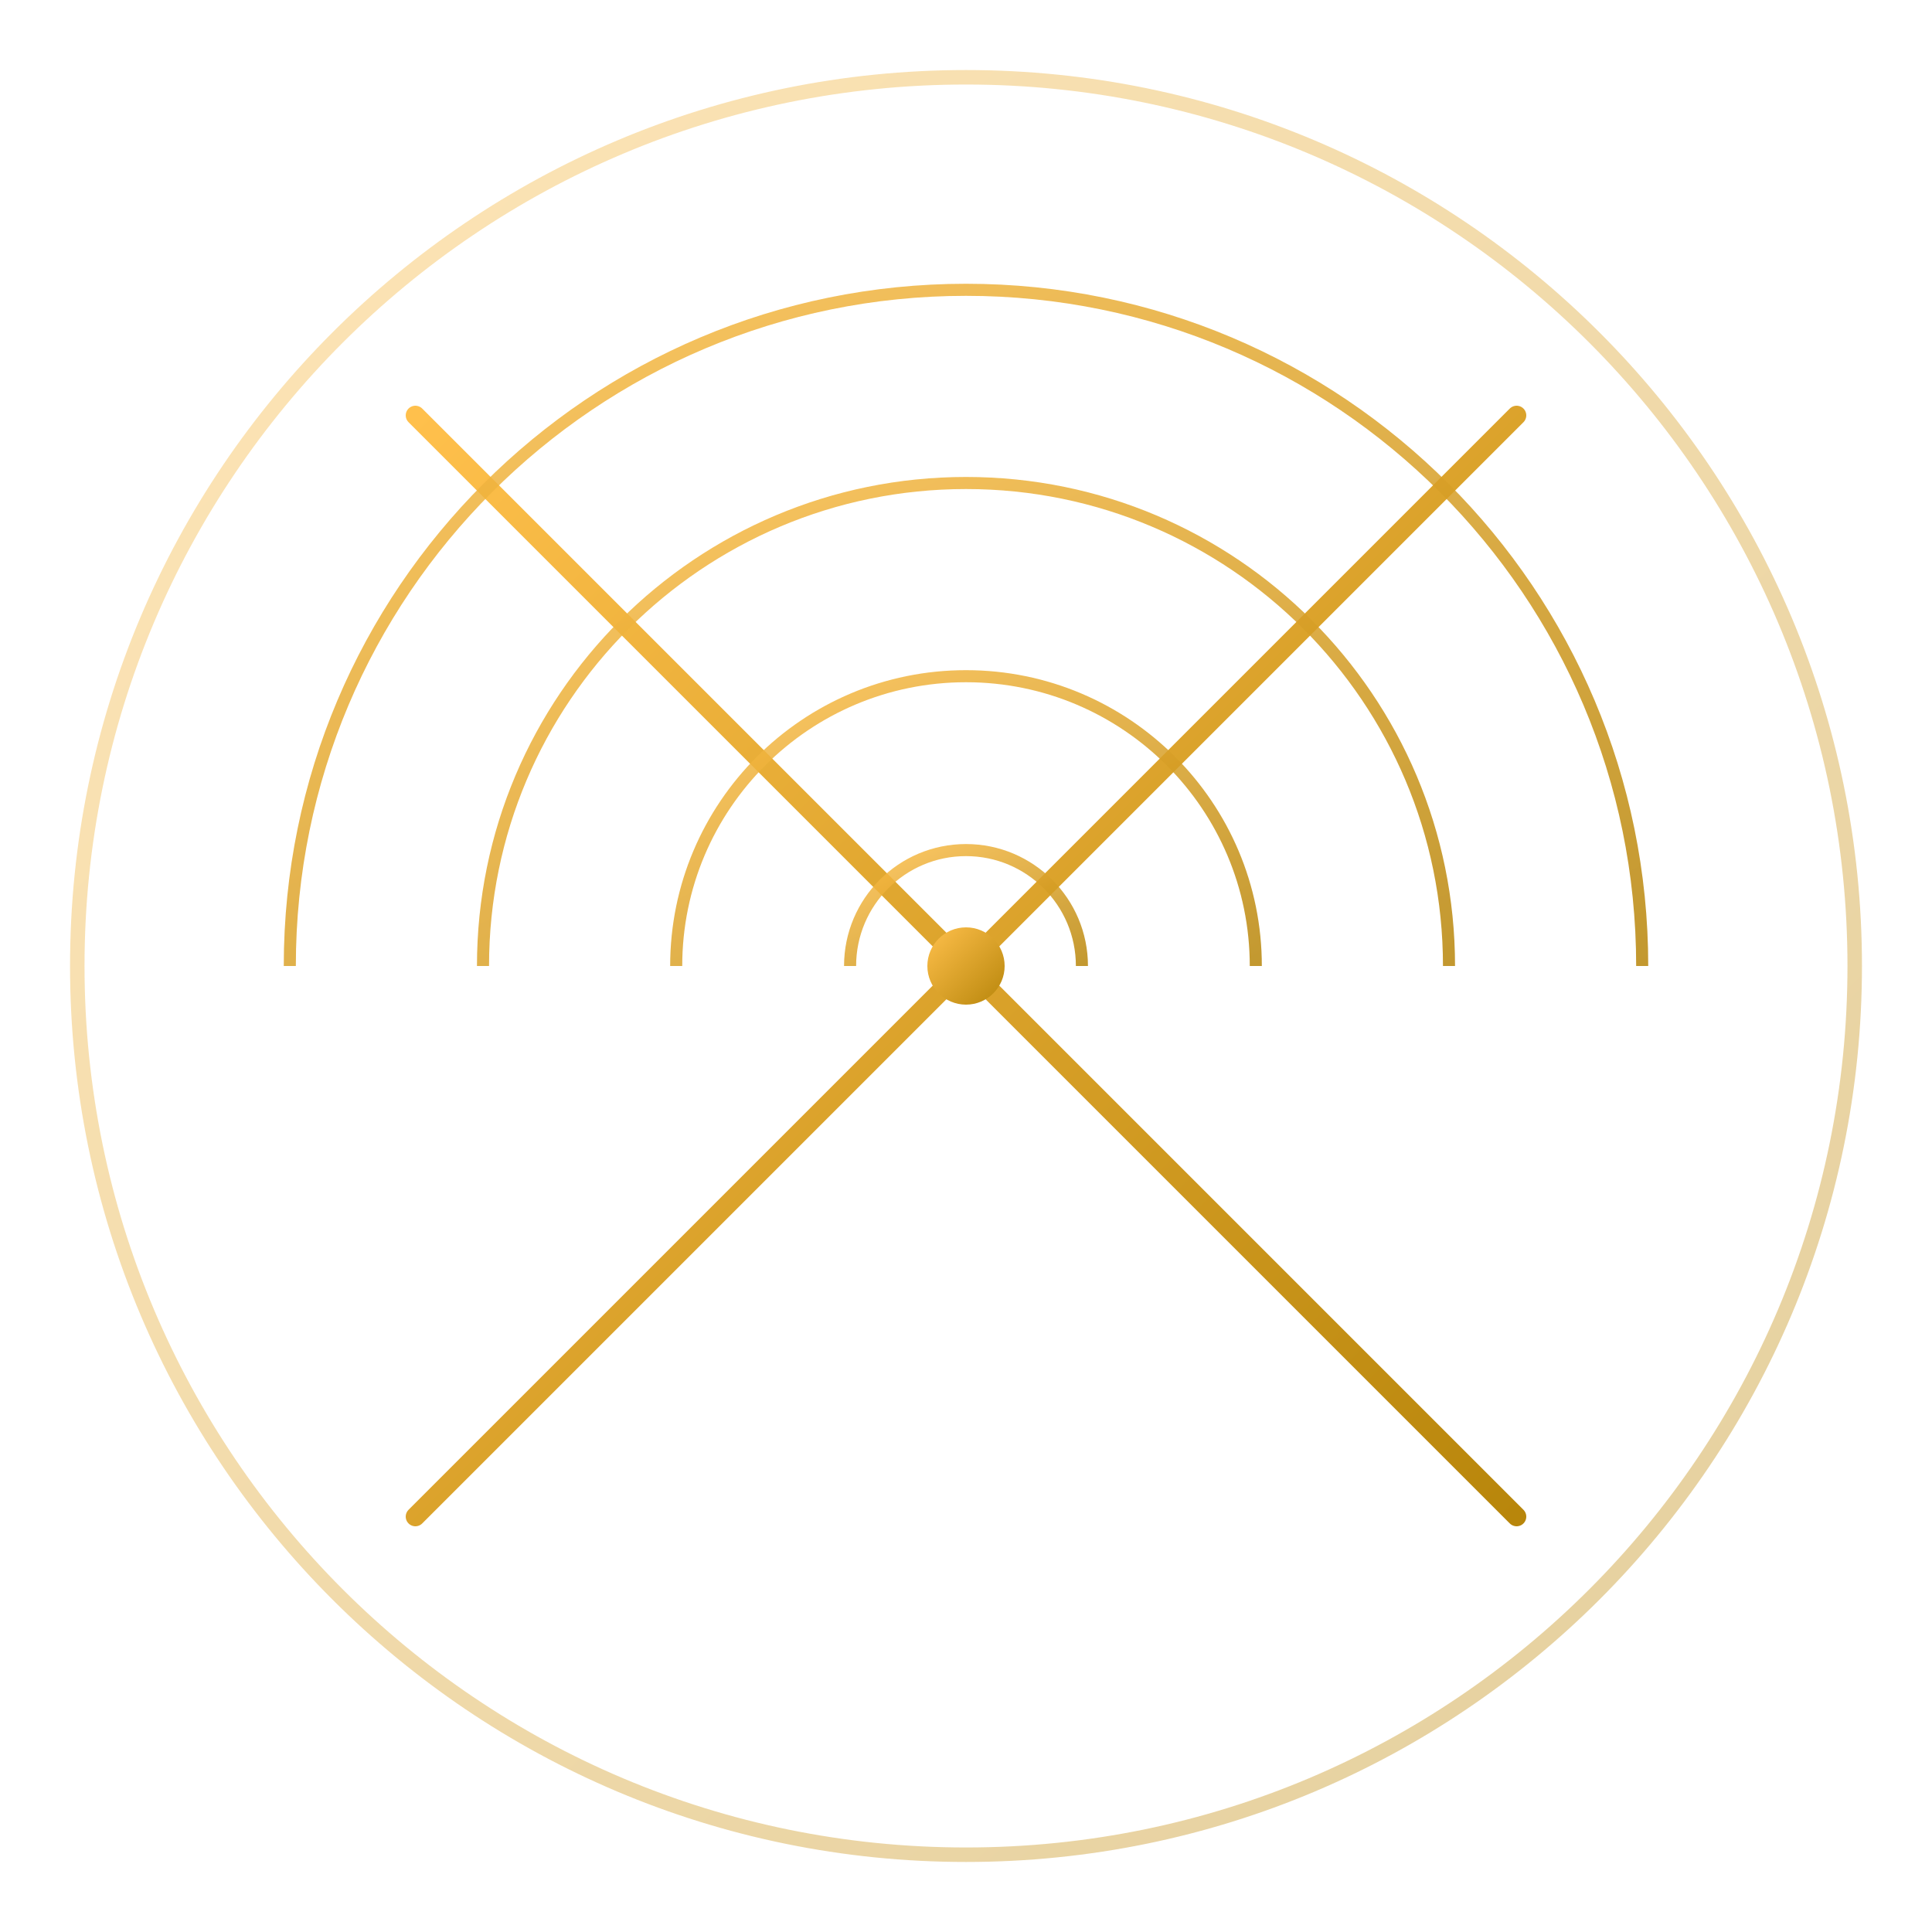
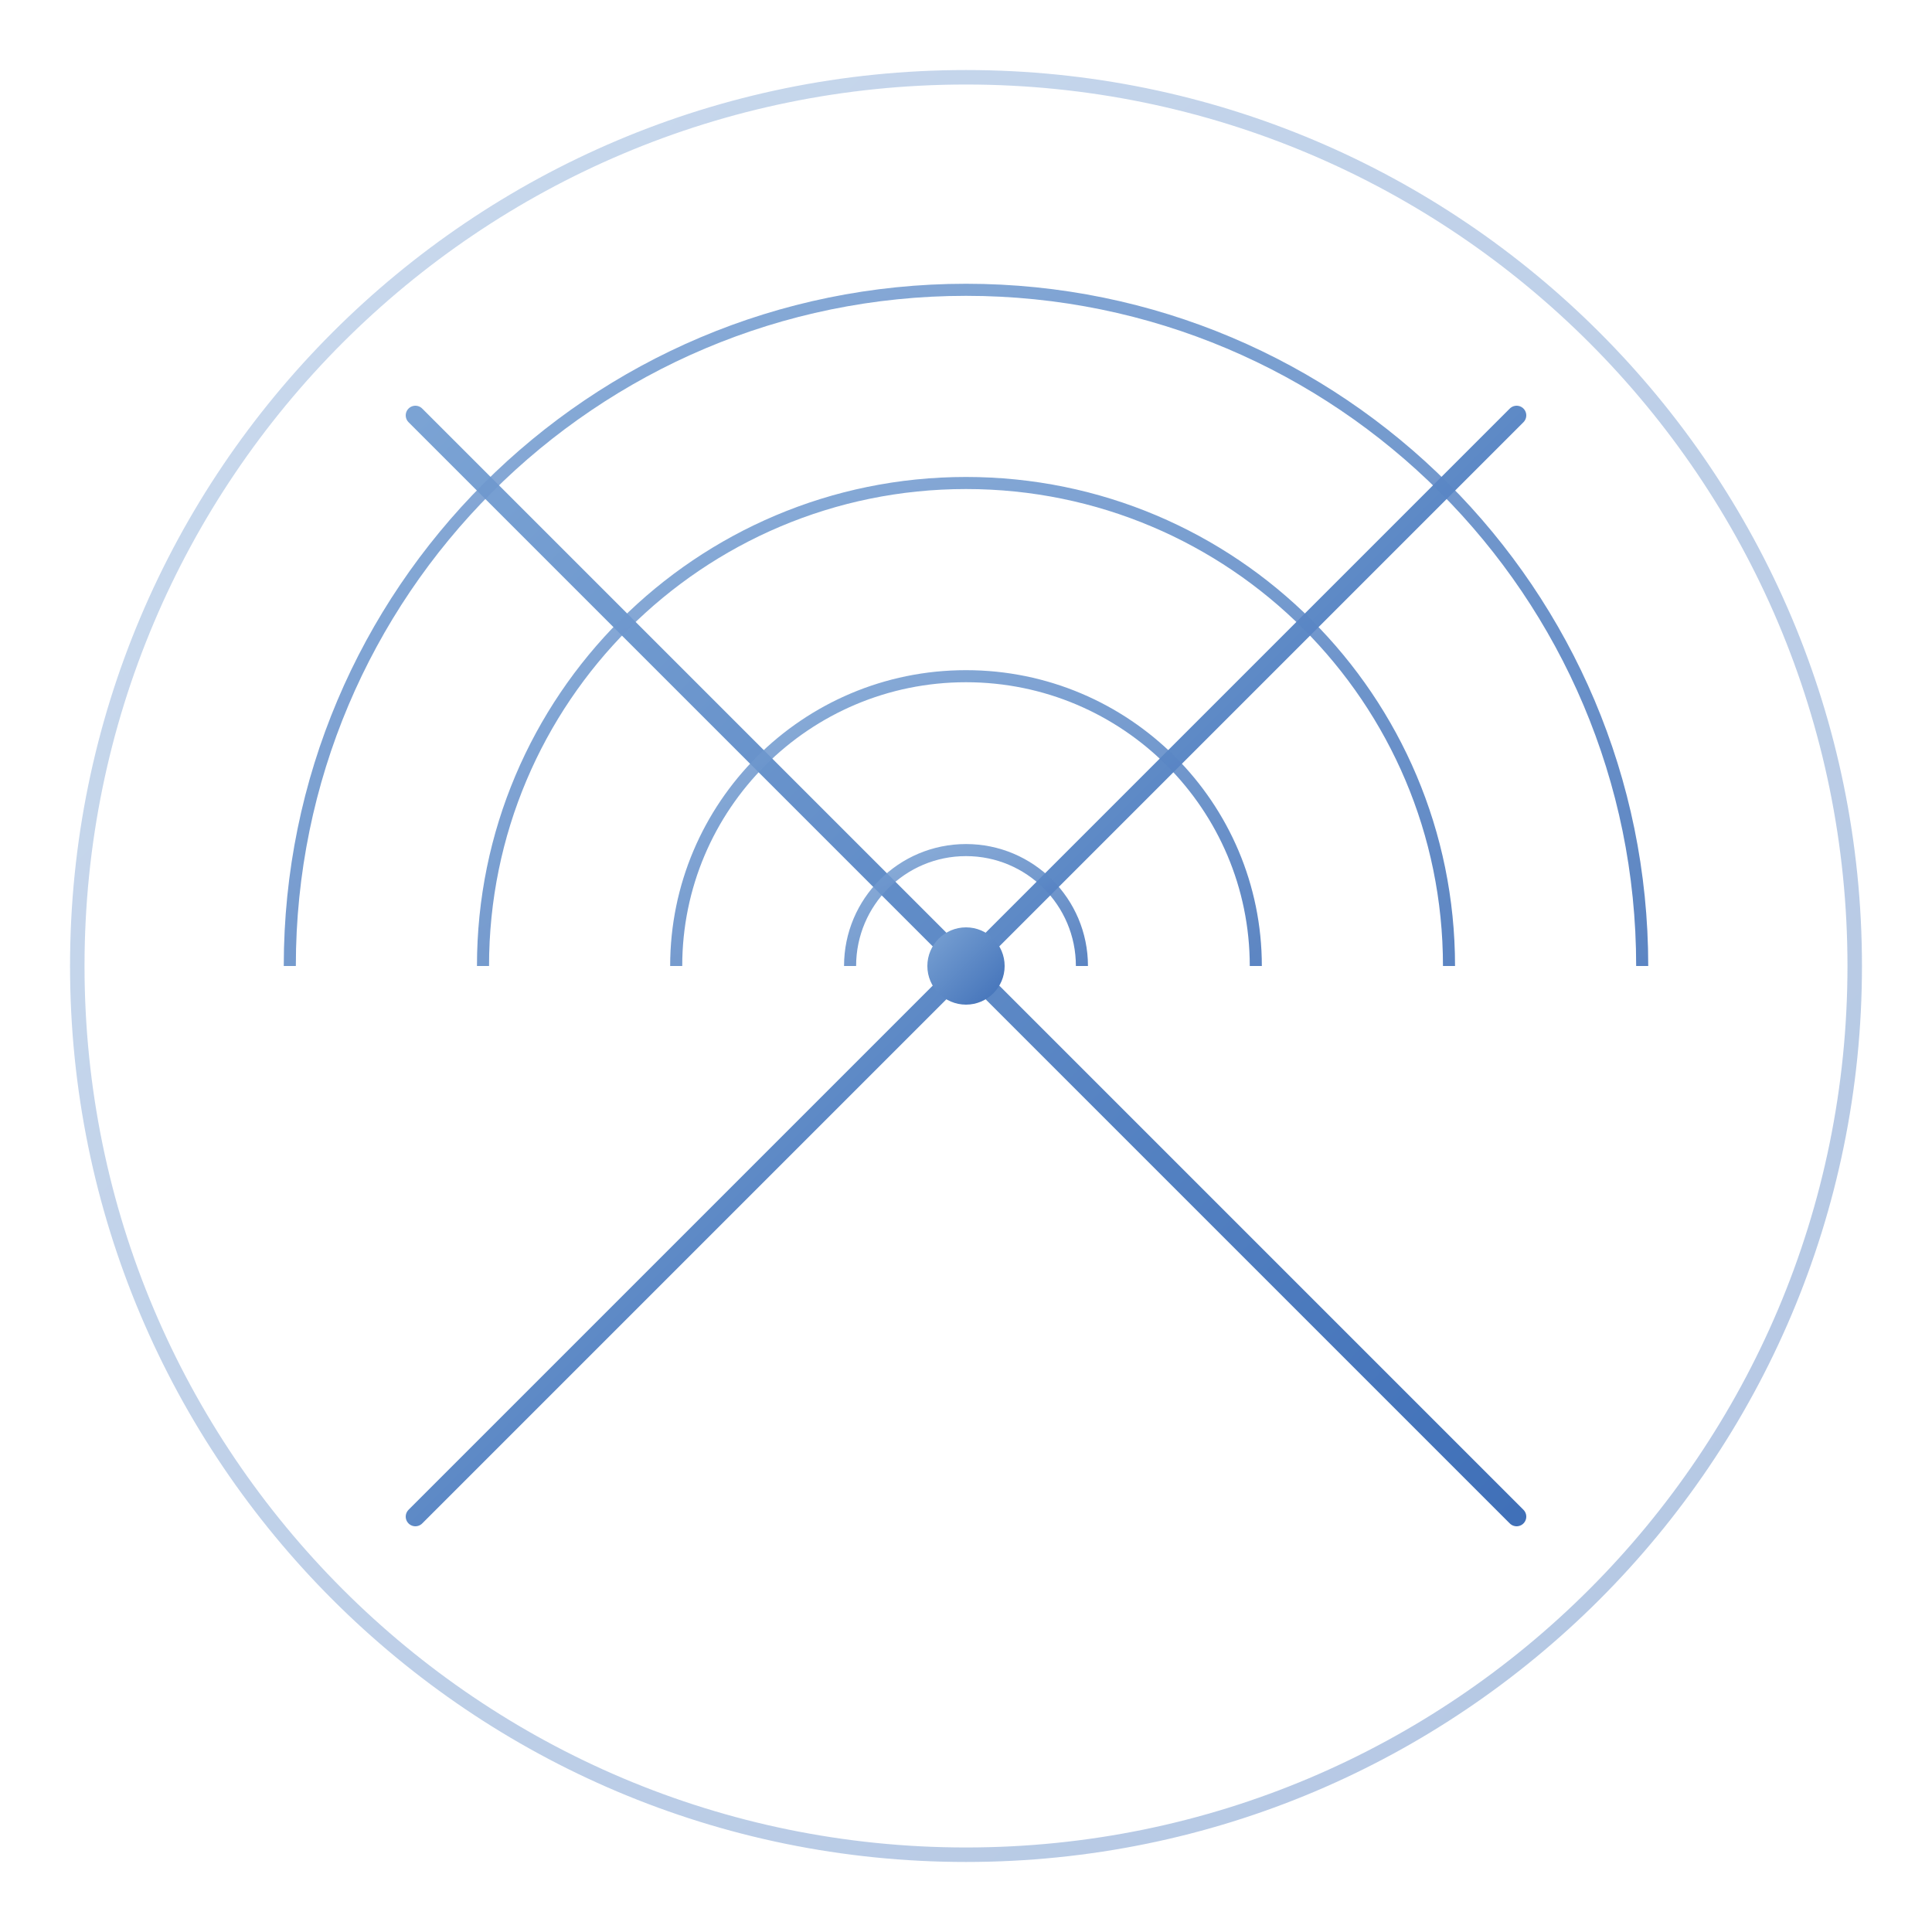
<svg xmlns="http://www.w3.org/2000/svg" viewBox="0 0 200 200" width="200" height="200" role="img" aria-label="Go-Anansi">
  <defs>
    <linearGradient id="silk" x1="0%" y1="0%" x2="100%" y2="100%">
-       <stop offset="0%" stop-color="#ffc04c" />
-       <stop offset="100%" stop-color="#b8860b" />
+       <stop offset="0%" stop-color="#7ba3d4" />
+       <stop offset="100%" stop-color="#4070b8" />
    </linearGradient>
  </defs>
  <circle cx="100" cy="100" r="92" fill="none" stroke="url(#silk)" stroke-width="1.5" opacity="0.4" />
  <g stroke="url(#silk)" stroke-width="2" stroke-linecap="round" fill="none">
    <line x1="100" y1="20" x2="100" y2="180" />
    <line x1="20" y1="100" x2="180" y2="100" />
    <line x1="43" y1="43" x2="157" y2="157" />
    <line x1="157" y1="43" x2="43" y2="157" />
  </g>
  <g stroke="url(#silk)" stroke-width="1.25" fill="none" opacity="0.85">
    <path d="M 30 100 A 70 70 0 0 1 170 100" />
    <path d="M 50 100 A 50 50 0 0 1 150 100" />
    <path d="M 70 100 A 30 30 0 0 1 130 100" />
    <path d="M 88 100 A 12 12 0 0 1 112 100" />
  </g>
  <circle cx="100" cy="100" r="4" fill="url(#silk)" />
</svg>
